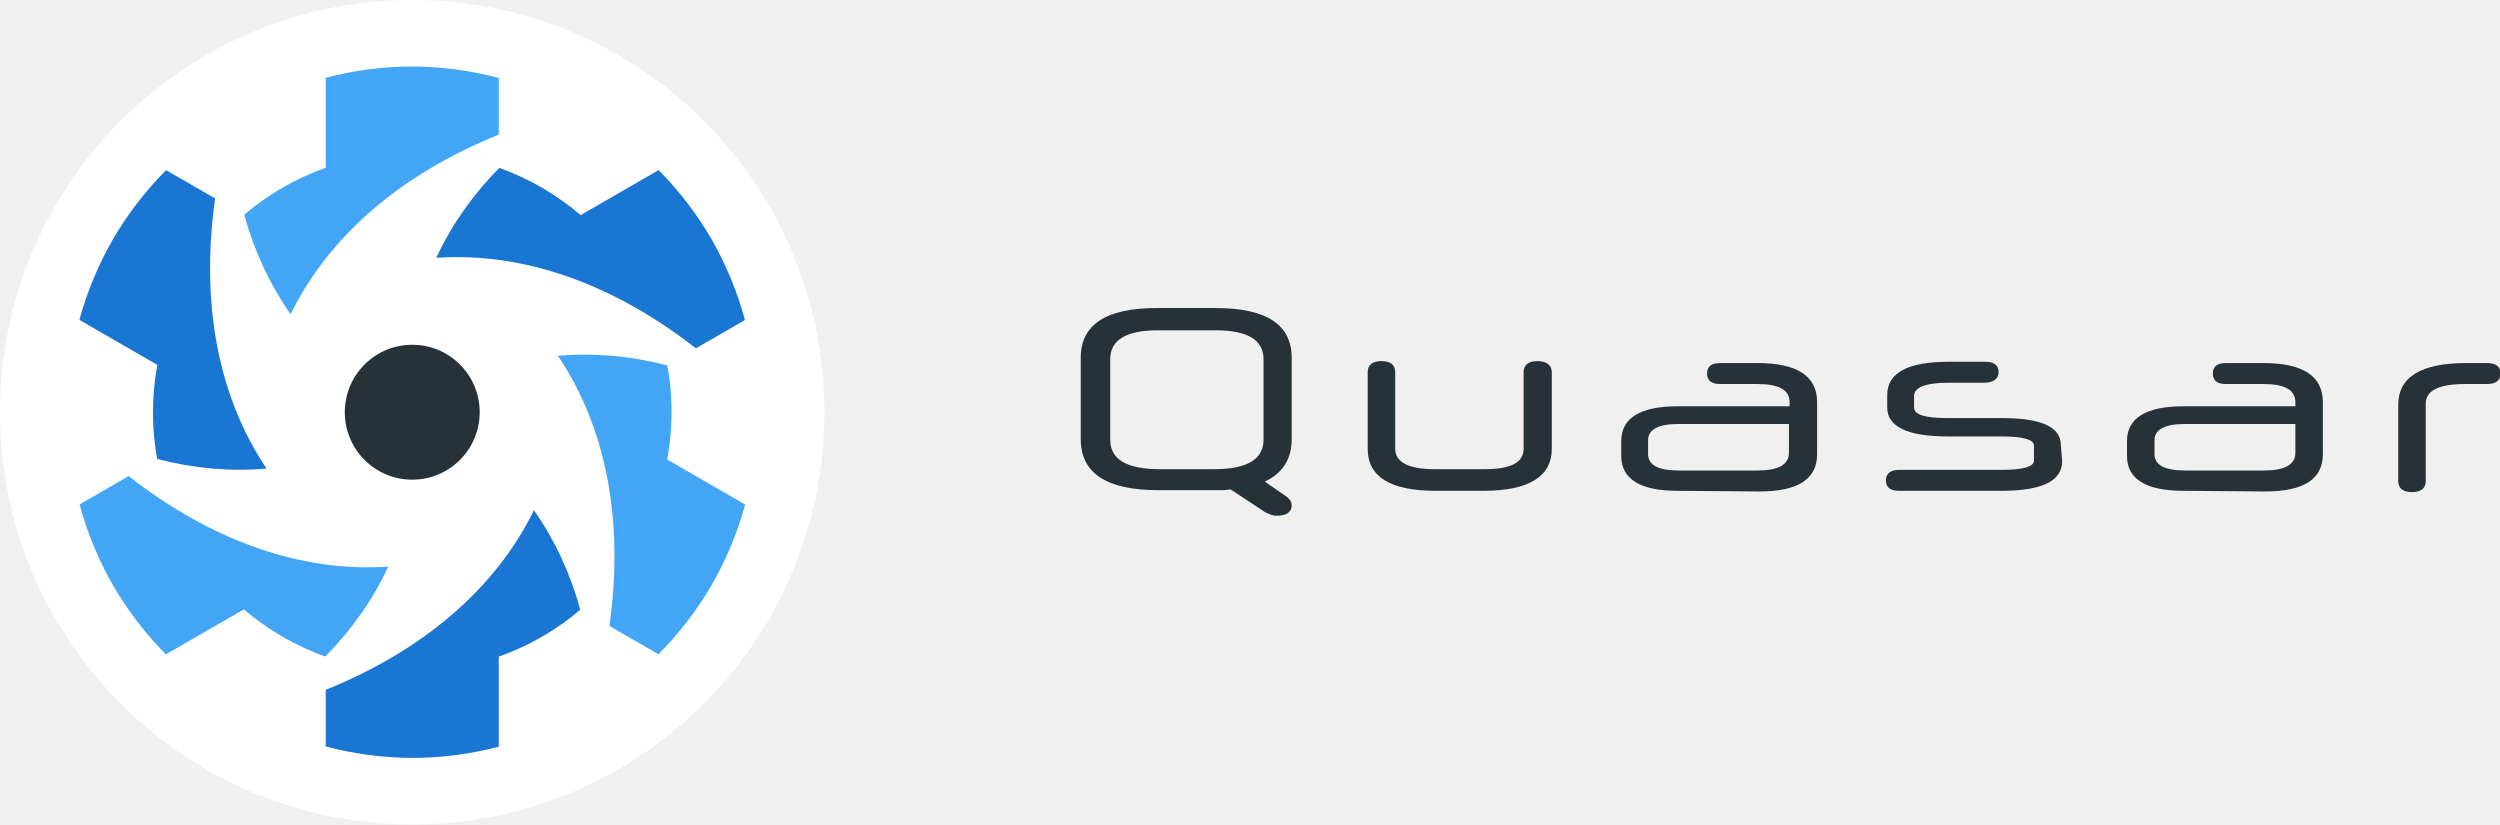
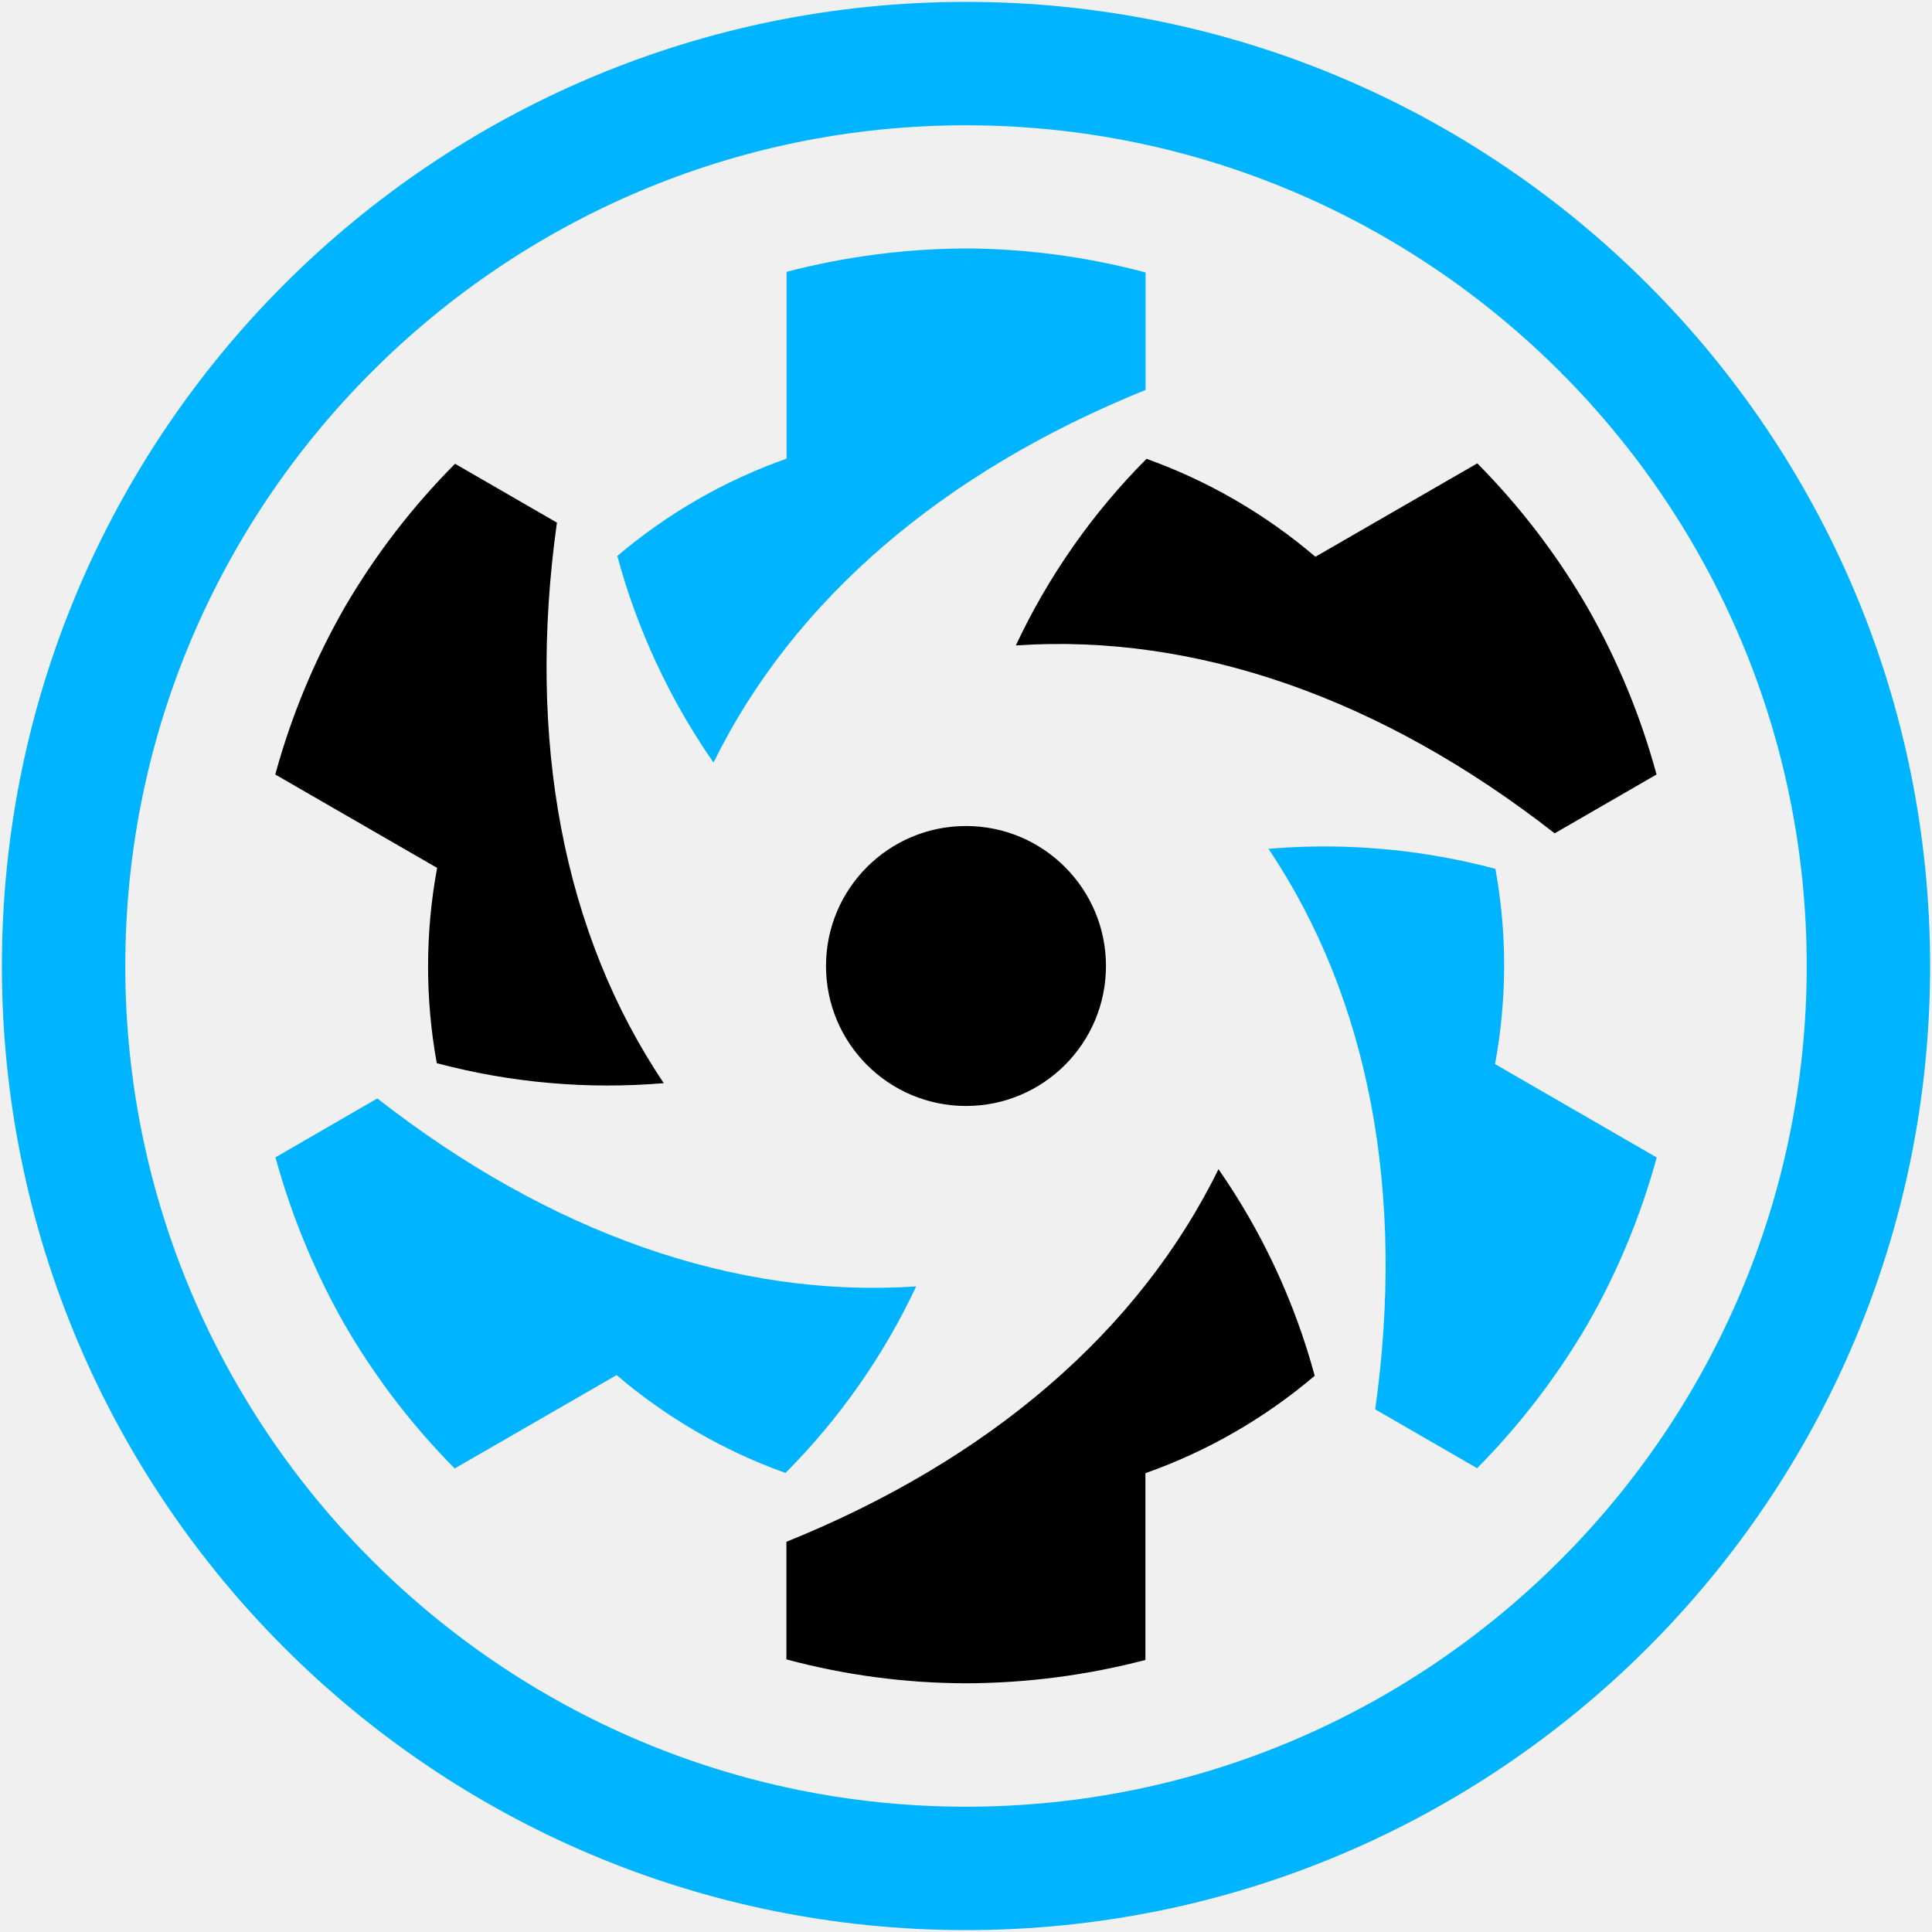
- <svg xmlns="http://www.w3.org/2000/svg" version="1.1" id="svg3742" x="0px" y="0px" viewBox="0 0 381.6 125.8" style="enable-background:new 0 0 381.6 125.8;" xml:space="preserve">
-   <g id="layer1" transform="translate(-118.6608,-453.7079)">
-     <g id="g5519-9-0" transform="translate(2201.429,498.4054)">
-       <g id="g4636-5-7-7" transform="translate(14.24195,-1.4302574e-5)">
-         <g id="g4768-9-1-2" transform="translate(-29.79898,0)">
-           <g id="g5443-0-1-3-9-3" transform="matrix(0.5559532,0,0,0.5559532,-1486.601,-286.7958)">
-             <g id="g8856-6-1-1-9-9-3-3" transform="matrix(0.09527033,0,0,0.09527033,-1695.272,706.6292)">
-               <circle id="circle8858-1-3-7-6-9-7-2" style="fill:#FFFFFF;" cx="8020.4" cy="-1658.3" r="1188" />
-               <path id="path8860-5-4-8-2-7-1-8" style="fill:#263238;" d="M8214.8-1658.3c0,107.3-87,194.4-194.4,194.4h0        c-107.3,0-194.4-87-194.4-194.4c0,0,0,0,0,0c0-107.3,87-194.4,194.4-194.4S8214.8-1765.6,8214.8-1658.3z" />
-               <path id="path8862-5-5-9-1-9-2-7" style="fill:#1976D2;" d="M8883.2-2156.5c-42.3-72.7-93.6-139.8-152.7-199.6l-224.7,129.7        c-70-59.8-149.6-105.6-234.6-136c-76.7,77.7-137.6,164.6-181.6,259.1c250.1-17,508.4,73.5,748.2,260.9l141.4-81.6        C8957.2-2005.3,8924.9-2083.4,8883.2-2156.5L8883.2-2156.5z" />
-               <path id="path8864-4-8-1-2-7-3-1" style="fill:#42A5F5;" d="M8883.3-1160.2c41.8-73,74.3-150.9,96.5-232L8755.1-1522        c16.8-90.6,16.7-182.4,0.5-271.1c-105.7-27.6-211.4-36.9-315.2-27.7c139.8,208.1,190.6,477.1,148.2,778.4l141.4,81.6        C8789.3-1020.5,8840.8-1087.5,8883.3-1160.2L8883.3-1160.2z" />
-               <path id="path8866-7-5-5-0-3-5-6" style="fill:#1976D2;" d="M8020.5-662c84.1-0.2,167.8-11.1,249.2-32.4v-259.5        c86.8-30.7,166.3-76.8,235-135.2c-29-105.3-73.7-201.5-133.6-286.8c-110.3,225.1-317.9,403.6-600,517.6V-695        C7852.5-673.5,7936.3-662.5,8020.5-662z" />
-               <path id="path8868-6-7-4-7-5-7-1" style="fill:#42A5F5;" d="M7157.7-1160.1c42.3,72.7,93.6,139.8,152.7,199.6l224.7-129.7        c70,59.8,149.6,105.6,234.6,136c76.7-77.7,137.6-164.6,181.6-259.1c-250.1,17-508.4-73.5-748.2-260.9l-141.4,81.6        C7083.7-1311.3,7115.9-1233.2,7157.7-1160.1L7157.7-1160.1z" />
-               <path id="path8870-5-3-9-3-0-0-9" style="fill:#1976D2;" d="M7157.6-2156.4c-41.8,73-74.3,150.9-96.5,232l224.7,129.7        c-16.8,90.6-16.7,182.4-0.5,271.1c105.7,27.6,211.4,36.9,315.2,27.7c-139.8-208.1-190.6-477.1-148.2-778.4l-141.4-81.6        C7251.6-2296.1,7200.1-2229.1,7157.6-2156.4z" />
-               <path id="path8872-6-3-2-1-4-2-1" style="fill:#42A5F5;" d="M8020.4-2654.6c-84.1,0.2-167.8,11.1-249.2,32.4v259.4        c-86.8,30.7-166.3,76.8-235,135.2c29,105.3,73.7,201.5,133.6,286.8c110.3-225.1,317.9-403.6,600-517.6v-163.3        C8188.4-2643.1,8104.6-2654.1,8020.4-2654.6L8020.4-2654.6z" />
-             </g>
-           </g>
-         </g>
-       </g>
-       <g id="g4579-2-2-6-2" transform="translate(-749.1472,-93.82152)">
-         <g id="g4445-2-8-0-1" transform="translate(12.49995,7.809312)">
-           <g id="g4561-6-7-3-7-4" transform="translate(-712.8558,-503.2681)">
-             <g id="flowRoot4513-6-6-0-3-6">
-               <path id="path3441" style="fill:#263238;" d="M-445.4,619.3c-0.4,0-0.8,0.1-1.2,0.1c-0.4,0-0.8,0-1.3,0h-8.6        c-7.9,0-11.8-2.6-11.8-7.8v-12.4c0-5.1,3.9-7.6,11.6-7.6h9c7.7,0,11.6,2.5,11.6,7.6v12.4c0,3.1-1.4,5.2-4.1,6.5l2.9,2        c0.8,0.5,1.2,1,1.2,1.6s-0.2,0.9-0.6,1.2c-0.4,0.3-1,0.4-1.7,0.4c-0.2,0-0.4,0-0.7-0.1c-0.3-0.1-0.6-0.2-1-0.4L-445.4,619.3        L-445.4,619.3z M-440.4,599.4c0-2.9-2.4-4.4-7.3-4.4h-8.8c-4.9,0-7.3,1.5-7.3,4.4v12.3c0,3,2.5,4.5,7.6,4.5h8.2        c5.1,0,7.6-1.5,7.6-4.5L-440.4,599.4L-440.4,599.4z" />
-               <path id="path3443" style="fill:#263238;" d="M-414.1,619.5c-6.9,0-10.4-2.1-10.4-6.4v-11.7c0-1.1,0.7-1.7,2.1-1.7        s2.1,0.6,2.1,1.7v11.7c0,2,2,3.1,6,3.1h7.6c4,0,6-1,6-3.1v-11.7c0-1.1,0.7-1.7,2.1-1.7c1.4,0,2.2,0.6,2.2,1.7v11.7        c0,4.2-3.5,6.4-10.4,6.4H-414.1L-414.1,619.5z" />
-               <path id="path3445" style="fill:#263238;" d="M-377.2,619.5c-5.7,0-8.6-1.8-8.6-5.3v-2.3c0-3.5,2.9-5.3,8.6-5.3h17.1V606        c0-1.9-1.6-2.8-4.9-2.8h-5.7c-1.3,0-2-0.5-2-1.6c0-1.1,0.7-1.6,2-1.6h5.7c6.1,0,9.1,2,9.1,6v7.9c0,3.8-2.9,5.7-8.8,5.7        L-377.2,619.5L-377.2,619.5z M-365,616.4c3.2,0,4.8-0.9,4.8-2.7v-4.4h-16.8c-3.1,0-4.7,0.8-4.7,2.5v2.1c0,1.7,1.6,2.5,4.7,2.5        H-365z" />
-               <path id="path3447" style="fill:#263238;" d="M-318.5,615c0,3-3.1,4.5-9.2,4.5h-15.7c-1.3,0-2-0.5-2-1.6c0-1,0.7-1.6,2-1.6        h15.7c3.3,0,4.9-0.5,4.9-1.4v-2.3c0-0.9-1.6-1.4-4.9-1.4h-8.3c-6.1,0-9.2-1.5-9.2-4.4v-1.9c0-3.4,3.1-5.1,9.4-5.1h5.5        c1.4,0,2.1,0.5,2.1,1.6c0,0.5-0.2,0.9-0.6,1.2c-0.3,0.2-0.8,0.4-1.5,0.4h-5.5c-3.5,0-5.3,0.7-5.3,2v1.8c0,1.1,1.7,1.6,5.2,1.6        h8.3c6,0,8.9,1.4,8.9,4.1L-318.5,615L-318.5,615z" />
-               <path id="path3449" style="fill:#263238;" d="M-300,619.5c-5.7,0-8.6-1.8-8.6-5.3v-2.3c0-3.5,2.9-5.3,8.6-5.3h17.1V606        c0-1.9-1.6-2.8-4.9-2.8h-5.7c-1.3,0-2-0.5-2-1.6c0-1.1,0.7-1.6,2-1.6h5.7c6.1,0,9.1,2,9.1,6v7.9c0,3.8-2.9,5.7-8.8,5.7        L-300,619.5L-300,619.5z M-287.7,616.4c3.2,0,4.8-0.9,4.8-2.7v-4.4h-16.8c-3.1,0-4.7,0.8-4.7,2.5v2.1c0,1.7,1.6,2.5,4.7,2.5        H-287.7z" />
-               <path id="path3451" style="fill:#263238;" d="M-267.2,606.4c0-4.3,3.5-6.4,10.4-6.4h3.1c1.4,0,2.1,0.5,2.1,1.6        c0,1.1-0.7,1.6-2.1,1.6h-3.3c-4,0-6,1-6,3V618c0,1.1-0.7,1.7-2.1,1.7s-2.1-0.6-2.1-1.7V606.4z" />
-             </g>
-           </g>
-         </g>
-       </g>
-     </g>
-   </g>
+ <svg xmlns="http://www.w3.org/2000/svg" viewBox="0 0 128 128">
+   <path d="M73.273 64a9.274 9.274 0 1 1-18.548-.001A9.274 9.274 0 0 1 73.273 64Zm31.891-23.773a46.986 46.986 0 0 0-7.289-9.528l-10.727 6.188a35.917 35.917 0 0 0-11.187-6.489 43.994 43.994 0 0 0-8.66 12.364C79.238 41.949 91.562 46.273 103 55.21l6.75-3.898a47.262 47.262 0 0 0-4.586-11.086ZM64 111.523a47.644 47.644 0 0 0 11.887-1.546V97.602a35.648 35.648 0 0 0 11.215-6.454 44.205 44.205 0 0 0-6.375-13.687c-5.266 10.738-15.165 19.25-28.625 24.687v7.79A46.172 46.172 0 0 0 64 111.522ZM22.836 40.238a47.212 47.212 0 0 0-4.598 11.075L28.961 57.5c-.793 4.273-.8 8.66-.023 12.938a44.053 44.053 0 0 0 15.039 1.324C37.3 61.836 34.887 49 36.898 34.625l-6.75-3.898a47.141 47.141 0 0 0-7.312 9.511Zm0 0" />
+   <path fill="#00b4ff" d="M64 .125C28.723.125.125 28.723.125 64S28.723 127.875 64 127.875 127.875 99.277 127.875 64 99.277.125 64 .125Zm0 8.176c30.71 0 55.7 24.988 55.7 55.699 0 30.71-24.99 55.7-55.7 55.7-30.71 0-55.7-24.99-55.7-55.7C8.3 33.29 33.29 8.3 64 8.3Zm0 8.16a47.83 47.83 0 0 0-11.887 1.55v12.376a35.638 35.638 0 0 0-11.215 6.449 44.122 44.122 0 0 0 6.375 13.687c5.266-10.734 15.164-19.25 28.625-24.687V18.05A47.24 47.24 0 0 0 64 16.46ZM89.09 56.1a44.487 44.487 0 0 0-5.05.137c6.67 9.926 9.085 22.762 7.073 37.137l6.75 3.898a47.849 47.849 0 0 0 7.301-9.511c2-3.473 3.535-7.2 4.598-11.075L99.05 70.5c.8-4.324.8-8.7.023-12.938a43.998 43.998 0 0 0-9.984-1.46ZM25 72.774l-6.75 3.903a48.179 48.179 0 0 0 4.586 11.086 47.094 47.094 0 0 0 7.289 9.527l10.727-6.187a35.83 35.83 0 0 0 11.187 6.484 43.975 43.975 0 0 0 8.66-12.36C48.762 86.04 36.438 81.712 25 72.774Zm0 0" />
</svg>
